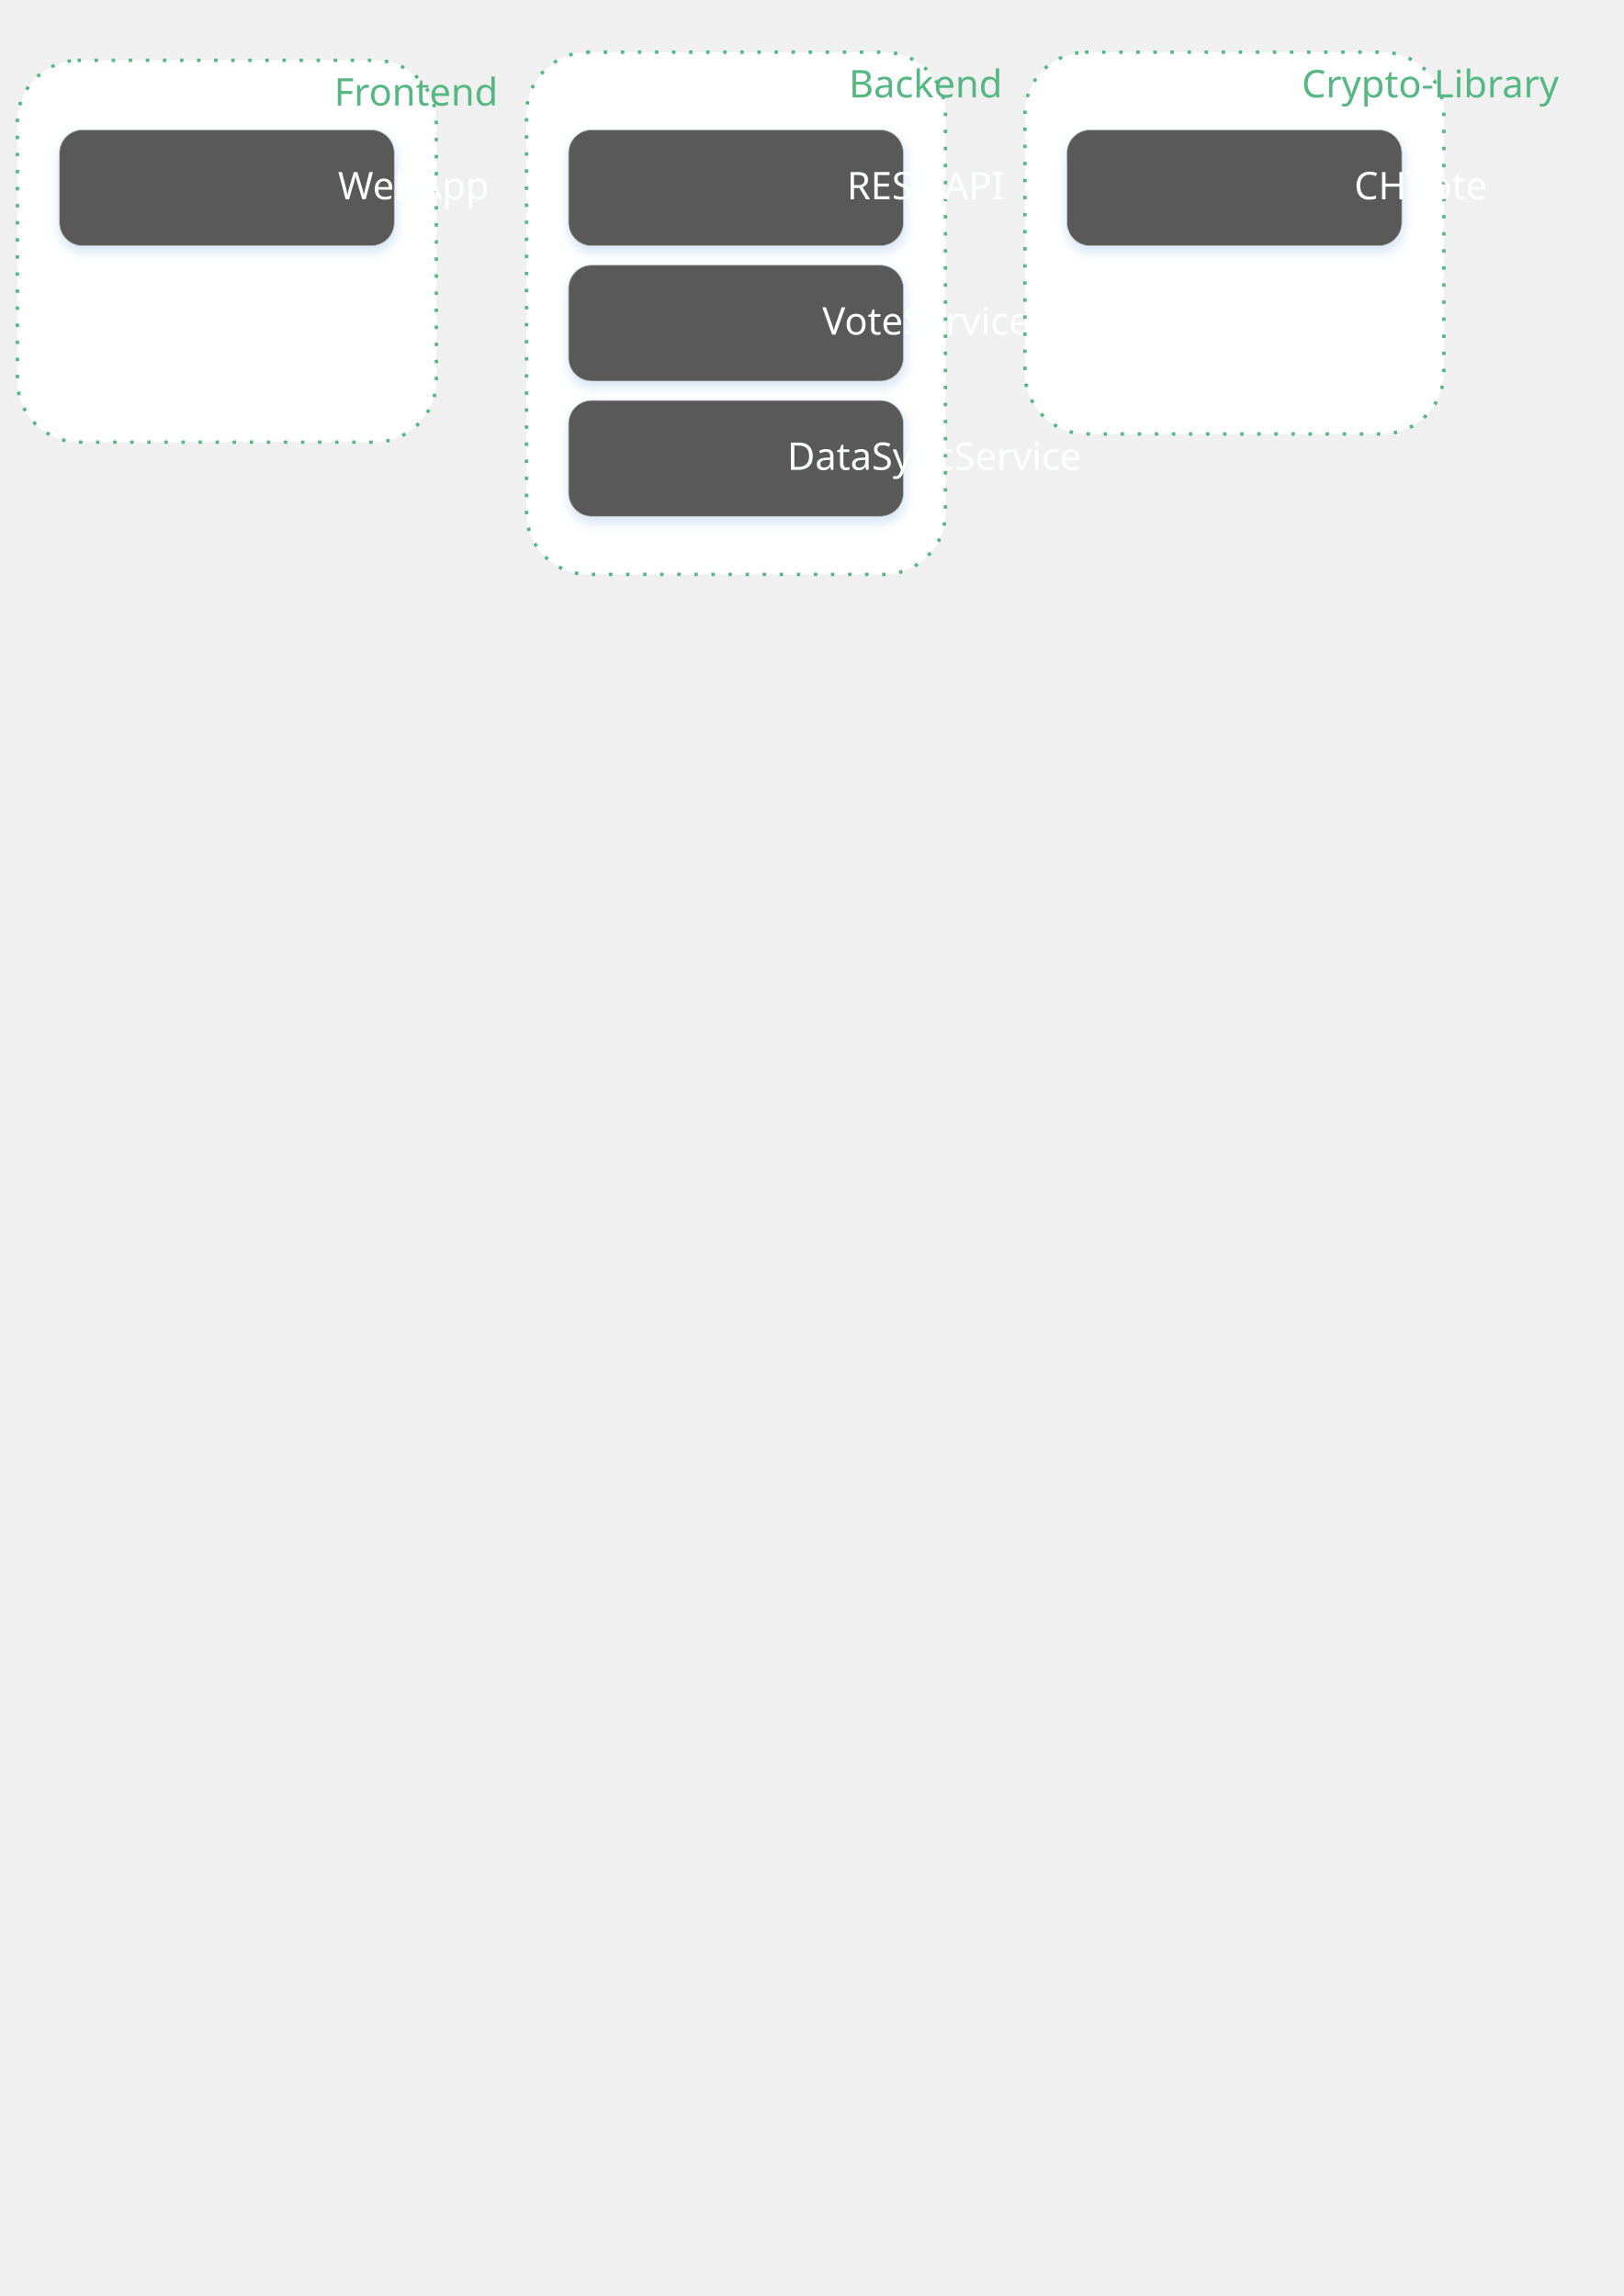
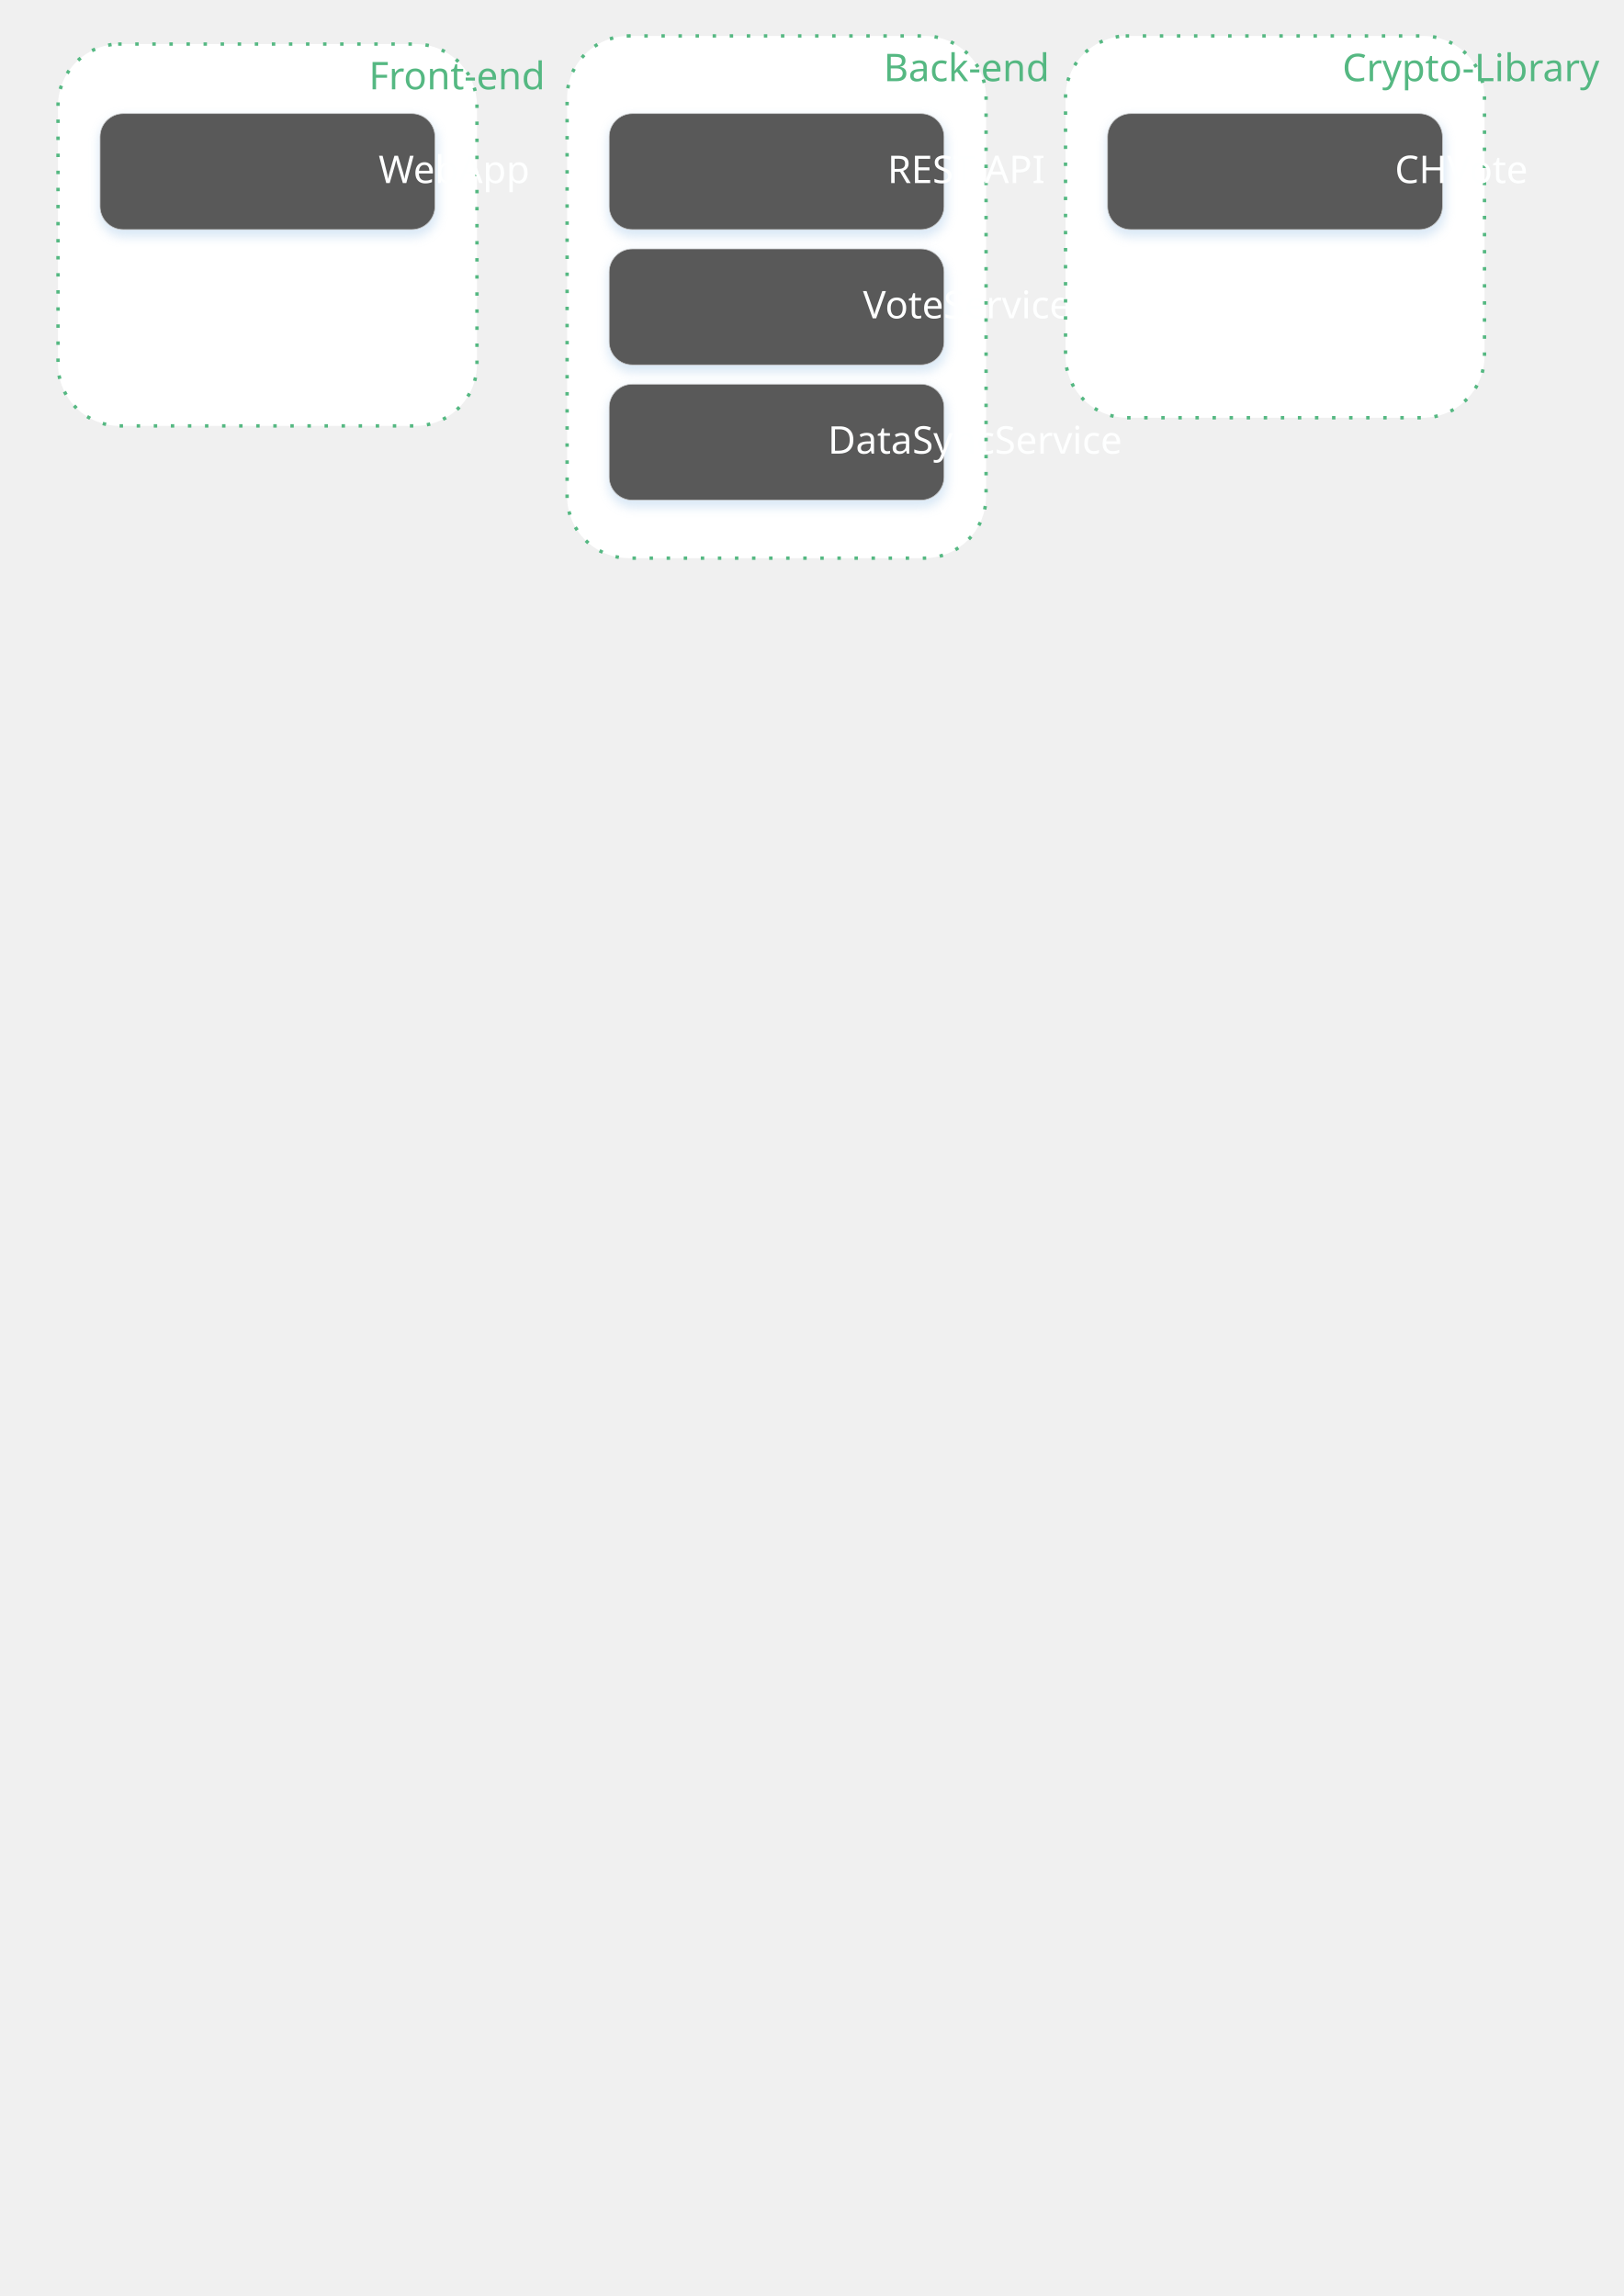
- <svg xmlns="http://www.w3.org/2000/svg" xmlns:ns1="http://schemas.microsoft.com/visio/2003/SVGExtensions/" width="8.268in" height="11.693in" viewBox="0 0 595.276 841.89" xml:space="preserve" color-interpolation-filters="sRGB" class="st8" version="1.1" id="svg222">
+ <svg xmlns="http://www.w3.org/2000/svg" xmlns:ns1="http://schemas.microsoft.com/visio/2003/SVGExtensions/" width="8.268in" height="11.693in" viewBox="0 0 595.276 841.89" xml:space="preserve" color-interpolation-filters="sRGB" class="st9" version="1.1" id="svg222">
  <ns1:documentProperties ns1:langID="1031" ns1:metric="true" ns1:viewMarkup="false">
    <ns1:userDefs>
      <ns1:ud ns1:nameU="msvNoAutoConnect" ns1:val="VT0(0):26" />
    </ns1:userDefs>
  </ns1:documentProperties>
  <style type="text/css" id="style119">
		.st1 {fill:#ffffff;stroke:#55b882;stroke-dasharray:0.01,6.25;stroke-width:1.25}
		.st2 {fill:#ffffff;stroke:none;stroke-linecap:butt;stroke-width:7.2}
		.st3 {fill:#55b882;font-family:Calibri;font-size:1.167em}
		.st4 {visibility:visible}
		.st5 {fill:#5b9bd5;fill-opacity:0.22;filter:url(#filter_2);stroke:#5b9bd5;stroke-opacity:0.22}
		.st6 {fill:#595959;stroke:#c8c8c8;stroke-width:0.25}
		.st7 {fill:#feffff;font-family:Calibri;font-size:1.167em}
- 		.st8 {fill:none;fill-rule:evenodd;font-size:12px;overflow:visible;stroke-linecap:square;stroke-miterlimit:3}
+ 		.st8 {fill:#ffffff;stroke:none;stroke-linecap:butt}
+ 		.st9 {fill:none;fill-rule:evenodd;font-size:12px;overflow:visible;stroke-linecap:square;stroke-miterlimit:3}
	</style>
  <defs id="Filters">
    <filter id="filter_2">
      <feGaussianBlur stdDeviation="2" id="feGaussianBlur121" />
    </filter>
  </defs>
-   <g ns1:mID="0" ns1:index="1" ns1:groupContext="foregroundPage" id="g220" transform="translate(-29.78385,-14.89192)">
+   <g ns1:mID="0" ns1:index="1" ns1:groupContext="foregroundPage" id="g220" transform="translate(-14.89192,-20.84869)">
    <ns1:pageProperties ns1:drawingScale="0.0393701" ns1:pageScale="0.0393701" ns1:drawingUnits="24" ns1:shadowOffsetX="8.50394" ns1:shadowOffsetY="-8.50394" ns1:shadowType="1" />
    <ns1:layer ns1:name="Container" ns1:index="0" />
    <ns1:layer ns1:name="Flussdiagramm" ns1:index="1" />
    <g id="shape82-1" ns1:mID="82" ns1:groupContext="shape" ns1:layerMember="1" transform="translate(36.1506,-664.874)">
      <ns1:custProps>
        <ns1:cp ns1:nameU="Cost" ns1:lbl="Kosten" ns1:prompt="" ns1:type="7" ns1:format="@" ns1:sortKey="" ns1:invis="false" ns1:ask="false" ns1:langID="1031" ns1:cal="0" />
        <ns1:cp ns1:nameU="ProcessNumber" ns1:lbl="Prozessnummer" ns1:prompt="" ns1:type="2" ns1:format="" ns1:sortKey="" ns1:invis="false" ns1:ask="false" ns1:langID="1031" ns1:cal="0" />
        <ns1:cp ns1:nameU="Owner" ns1:lbl="Besitzer" ns1:prompt="" ns1:type="0" ns1:format="" ns1:sortKey="" ns1:invis="false" ns1:ask="false" ns1:langID="1031" ns1:cal="0" />
        <ns1:cp ns1:nameU="Function" ns1:lbl="Funktionsname" ns1:prompt="" ns1:type="0" ns1:format="" ns1:sortKey="" ns1:invis="false" ns1:ask="false" ns1:langID="1031" ns1:cal="0" ns1:val="VT4()" />
        <ns1:cp ns1:nameU="StartDate" ns1:lbl="Startdatum" ns1:prompt="" ns1:type="5" ns1:format="" ns1:sortKey="" ns1:invis="false" ns1:ask="false" ns1:langID="1031" ns1:cal="0" />
        <ns1:cp ns1:nameU="EndDate" ns1:lbl="Enddatum" ns1:prompt="" ns1:type="5" ns1:format="" ns1:sortKey="" ns1:invis="false" ns1:ask="false" ns1:langID="1031" ns1:cal="0" />
        <ns1:cp ns1:nameU="Status" ns1:lbl="Status" ns1:prompt="" ns1:type="4" ns1:format=";Nicht begonnen;In Bearbeitung;Abgeschlossen;Zurückgestellt;Auf Eingabe wartend" ns1:sortKey="" ns1:invis="false" ns1:ask="false" ns1:langID="1031" ns1:cal="0" ns1:val="VT4()" />
      </ns1:custProps>
      <ns1:userDefs>
        <ns1:ud ns1:nameU="visVersion" ns1:prompt="" ns1:val="VT0(15):26" />
        <ns1:ud ns1:nameU="DefaultWidth" ns1:prompt="" ns1:val="VT0(0.98425196850394):24" />
        <ns1:ud ns1:nameU="DefaultHeight" ns1:prompt="" ns1:val="VT0(0.59055118110236):24" />
        <ns1:ud ns1:nameU="ResizeTxtHeight" ns1:prompt="" ns1:val="VT0(0.59055118110236):24" />
      </ns1:userDefs>
      <ns1:textBlock ns1:margins="rect(4,4,4,4)" ns1:tabSpace="42.5197" ns1:verticalAlign="0" />
      <ns1:textRect cx="76.801" cy="771.881" width="153.61" height="140.017" />
      <rect x="0" y="701.873" width="153.602" height="140.017" rx="22.677" ry="22.677" class="st1" id="rect131" style="fill:#ffffff;stroke:#55b882;stroke-width:1.25;stroke-dasharray:0.01, 6.25" />
-       <rect ns1:rectContext="textBkgnd" x="50.592" y="705.873" width="52.418" height="16.8" class="st2" id="rect133" style="fill:#ffffff;stroke:none;stroke-width:7.2;stroke-linecap:butt" />
-       <text x="50.59" y="718.47" class="st3" ns1:langID="2055" id="text135" style="font-size:14px;font-family:Calibri;fill:#55b882">
-         <ns1:paragraph ns1:horizAlign="1" />
-         <ns1:tabList />Frontend</text>
+       <rect ns1:rectContext="textBkgnd" x="48.449" y="705.873" width="56.704" height="16.8" class="st2" id="rect133" style="fill:#ffffff;stroke:none;stroke-width:7.2;stroke-linecap:butt" />
+       <text x="48.45" y="718.47" class="st3" ns1:langID="2055" id="text135" style="font-size:14px;font-family:Calibri;fill:#55b882">
+         <ns1:paragraph ns1:horizAlign="1" />
+         <ns1:tabList />Front-end</text>
    </g>
    <g id="shape84-5" ns1:mID="84" ns1:groupContext="shape" ns1:layerMember="1" transform="translate(51.564,-736.859)">
      <ns1:custProps>
        <ns1:cp ns1:nameU="Cost" ns1:lbl="Kosten" ns1:prompt="" ns1:type="7" ns1:format="@" ns1:sortKey="" ns1:invis="false" ns1:ask="false" ns1:langID="1031" ns1:cal="0" />
        <ns1:cp ns1:nameU="ProcessNumber" ns1:lbl="Prozessnummer" ns1:prompt="" ns1:type="2" ns1:format="" ns1:sortKey="" ns1:invis="false" ns1:ask="false" ns1:langID="1031" ns1:cal="0" />
        <ns1:cp ns1:nameU="Owner" ns1:lbl="Besitzer" ns1:prompt="" ns1:type="0" ns1:format="" ns1:sortKey="" ns1:invis="false" ns1:ask="false" ns1:langID="1031" ns1:cal="0" />
        <ns1:cp ns1:nameU="Function" ns1:lbl="Funktionsname" ns1:prompt="" ns1:type="0" ns1:format="" ns1:sortKey="" ns1:invis="false" ns1:ask="false" ns1:langID="1031" ns1:cal="0" ns1:val="VT4()" />
        <ns1:cp ns1:nameU="StartDate" ns1:lbl="Startdatum" ns1:prompt="" ns1:type="5" ns1:format="" ns1:sortKey="" ns1:invis="false" ns1:ask="false" ns1:langID="1031" ns1:cal="0" />
        <ns1:cp ns1:nameU="EndDate" ns1:lbl="Enddatum" ns1:prompt="" ns1:type="5" ns1:format="" ns1:sortKey="" ns1:invis="false" ns1:ask="false" ns1:langID="1031" ns1:cal="0" />
        <ns1:cp ns1:nameU="Status" ns1:lbl="Status" ns1:prompt="" ns1:type="4" ns1:format=";Nicht begonnen;In Bearbeitung;Abgeschlossen;Zurückgestellt;Auf Eingabe wartend" ns1:sortKey="" ns1:invis="false" ns1:ask="false" ns1:langID="1031" ns1:cal="0" ns1:val="VT4()" />
      </ns1:custProps>
      <ns1:userDefs>
        <ns1:ud ns1:nameU="visVersion" ns1:prompt="" ns1:val="VT0(15):26" />
        <ns1:ud ns1:nameU="DefaultWidth" ns1:prompt="" ns1:val="VT0(0.98425196850394):24" />
        <ns1:ud ns1:nameU="DefaultHeight" ns1:prompt="" ns1:val="VT0(0.59055118110236):24" />
        <ns1:ud ns1:nameU="ResizeTxtHeight" ns1:prompt="" ns1:val="VT0(0.59055118110236):24" />
      </ns1:userDefs>
      <ns1:textBlock ns1:margins="rect(2,2,2,2)" ns1:tabSpace="42.5197" />
      <ns1:textRect cx="61.388" cy="820.63" width="122.78" height="42.52" />
      <g id="shadow84-6" ns1:groupContext="shadow" ns1:shadowOffsetX="0.345598" ns1:shadowOffsetY="-1.97279" ns1:shadowType="1" transform="translate(0.345598,1.97279)" class="st4" style="visibility:visible">
        <rect x="0" y="799.37" width="122.776" height="42.52" rx="8.504" ry="8.504" class="st5" id="rect142" style="fill:#5b9bd5;fill-opacity:0.22;stroke:#5b9bd5;stroke-opacity:0.22;filter:url(#filter_2)" />
      </g>
      <rect x="0" y="799.37" width="122.776" height="42.52" rx="8.504" ry="8.504" class="st6" id="rect145" style="fill:#595959;stroke:#c8c8c8;stroke-width:0.25" />
      <text x="36.59" y="824.83" class="st7" ns1:langID="2055" id="text147" style="font-size:14px;font-family:Calibri;fill:#feffff">
        <ns1:paragraph ns1:horizAlign="1" />
        <ns1:tabList />WebApp</text>
    </g>
    <g id="shape85-11" ns1:mID="85" ns1:groupContext="shape" ns1:layerMember="1" transform="translate(222.794,-616.386)">
      <ns1:custProps>
        <ns1:cp ns1:nameU="Cost" ns1:lbl="Kosten" ns1:prompt="" ns1:type="7" ns1:format="@" ns1:sortKey="" ns1:invis="false" ns1:ask="false" ns1:langID="1031" ns1:cal="0" />
        <ns1:cp ns1:nameU="ProcessNumber" ns1:lbl="Prozessnummer" ns1:prompt="" ns1:type="2" ns1:format="" ns1:sortKey="" ns1:invis="false" ns1:ask="false" ns1:langID="1031" ns1:cal="0" />
        <ns1:cp ns1:nameU="Owner" ns1:lbl="Besitzer" ns1:prompt="" ns1:type="0" ns1:format="" ns1:sortKey="" ns1:invis="false" ns1:ask="false" ns1:langID="1031" ns1:cal="0" />
        <ns1:cp ns1:nameU="Function" ns1:lbl="Funktionsname" ns1:prompt="" ns1:type="0" ns1:format="" ns1:sortKey="" ns1:invis="false" ns1:ask="false" ns1:langID="1031" ns1:cal="0" ns1:val="VT4()" />
        <ns1:cp ns1:nameU="StartDate" ns1:lbl="Startdatum" ns1:prompt="" ns1:type="5" ns1:format="" ns1:sortKey="" ns1:invis="false" ns1:ask="false" ns1:langID="1031" ns1:cal="0" />
        <ns1:cp ns1:nameU="EndDate" ns1:lbl="Enddatum" ns1:prompt="" ns1:type="5" ns1:format="" ns1:sortKey="" ns1:invis="false" ns1:ask="false" ns1:langID="1031" ns1:cal="0" />
        <ns1:cp ns1:nameU="Status" ns1:lbl="Status" ns1:prompt="" ns1:type="4" ns1:format=";Nicht begonnen;In Bearbeitung;Abgeschlossen;Zurückgestellt;Auf Eingabe wartend" ns1:sortKey="" ns1:invis="false" ns1:ask="false" ns1:langID="1031" ns1:cal="0" ns1:val="VT4()" />
      </ns1:custProps>
      <ns1:userDefs>
        <ns1:ud ns1:nameU="visVersion" ns1:prompt="" ns1:val="VT0(15):26" />
        <ns1:ud ns1:nameU="DefaultWidth" ns1:prompt="" ns1:val="VT0(0.98425196850394):24" />
        <ns1:ud ns1:nameU="DefaultHeight" ns1:prompt="" ns1:val="VT0(0.59055118110236):24" />
        <ns1:ud ns1:nameU="ResizeTxtHeight" ns1:prompt="" ns1:val="VT0(0.59055118110236):24" />
      </ns1:userDefs>
      <ns1:textBlock ns1:margins="rect(4,4,4,4)" ns1:tabSpace="42.5197" ns1:verticalAlign="0" />
      <ns1:textRect cx="76.801" cy="746.146" width="153.61" height="191.488" />
      <rect x="0" y="650.402" width="153.602" height="191.488" rx="22.677" ry="22.677" class="st1" id="rect154" style="fill:#ffffff;stroke:#55b882;stroke-width:1.25;stroke-dasharray:0.01, 6.25" />
-       <rect ns1:rectContext="textBkgnd" x="52.66" y="654.402" width="48.282" height="16.8" class="st2" id="rect156" style="fill:#ffffff;stroke:none;stroke-width:7.2;stroke-linecap:butt" />
-       <text x="52.66" y="667" class="st3" ns1:langID="2055" id="text158" style="font-size:14px;font-family:Calibri;fill:#55b882">
-         <ns1:paragraph ns1:horizAlign="1" />
-         <ns1:tabList />Backend</text>
+       <rect ns1:rectContext="textBkgnd" x="50.517" y="654.402" width="52.568" height="16.8" class="st2" id="rect156" style="fill:#ffffff;stroke:none;stroke-width:7.2;stroke-linecap:butt" />
+       <text x="50.52" y="667" class="st3" ns1:langID="2055" id="text158" style="font-size:14px;font-family:Calibri;fill:#55b882">
+         <ns1:paragraph ns1:horizAlign="1" />
+         <ns1:tabList />Back-end</text>
    </g>
    <g id="shape86-15" ns1:mID="86" ns1:groupContext="shape" ns1:layerMember="1" transform="translate(238.208,-736.859)">
      <ns1:custProps>
        <ns1:cp ns1:nameU="Cost" ns1:lbl="Kosten" ns1:prompt="" ns1:type="7" ns1:format="@" ns1:sortKey="" ns1:invis="false" ns1:ask="false" ns1:langID="1031" ns1:cal="0" />
        <ns1:cp ns1:nameU="ProcessNumber" ns1:lbl="Prozessnummer" ns1:prompt="" ns1:type="2" ns1:format="" ns1:sortKey="" ns1:invis="false" ns1:ask="false" ns1:langID="1031" ns1:cal="0" />
        <ns1:cp ns1:nameU="Owner" ns1:lbl="Besitzer" ns1:prompt="" ns1:type="0" ns1:format="" ns1:sortKey="" ns1:invis="false" ns1:ask="false" ns1:langID="1031" ns1:cal="0" />
        <ns1:cp ns1:nameU="Function" ns1:lbl="Funktionsname" ns1:prompt="" ns1:type="0" ns1:format="" ns1:sortKey="" ns1:invis="false" ns1:ask="false" ns1:langID="1031" ns1:cal="0" ns1:val="VT4()" />
        <ns1:cp ns1:nameU="StartDate" ns1:lbl="Startdatum" ns1:prompt="" ns1:type="5" ns1:format="" ns1:sortKey="" ns1:invis="false" ns1:ask="false" ns1:langID="1031" ns1:cal="0" />
        <ns1:cp ns1:nameU="EndDate" ns1:lbl="Enddatum" ns1:prompt="" ns1:type="5" ns1:format="" ns1:sortKey="" ns1:invis="false" ns1:ask="false" ns1:langID="1031" ns1:cal="0" />
        <ns1:cp ns1:nameU="Status" ns1:lbl="Status" ns1:prompt="" ns1:type="4" ns1:format=";Nicht begonnen;In Bearbeitung;Abgeschlossen;Zurückgestellt;Auf Eingabe wartend" ns1:sortKey="" ns1:invis="false" ns1:ask="false" ns1:langID="1031" ns1:cal="0" ns1:val="VT4()" />
      </ns1:custProps>
      <ns1:userDefs>
        <ns1:ud ns1:nameU="visVersion" ns1:prompt="" ns1:val="VT0(15):26" />
        <ns1:ud ns1:nameU="DefaultWidth" ns1:prompt="" ns1:val="VT0(0.98425196850394):24" />
        <ns1:ud ns1:nameU="DefaultHeight" ns1:prompt="" ns1:val="VT0(0.59055118110236):24" />
        <ns1:ud ns1:nameU="ResizeTxtHeight" ns1:prompt="" ns1:val="VT0(0.59055118110236):24" />
      </ns1:userDefs>
      <ns1:textBlock ns1:margins="rect(2,2,2,2)" ns1:tabSpace="42.5197" />
      <ns1:textRect cx="61.388" cy="820.63" width="122.78" height="42.52" />
      <g id="shadow86-16" ns1:groupContext="shadow" ns1:shadowOffsetX="0.345598" ns1:shadowOffsetY="-1.97279" ns1:shadowType="1" transform="translate(0.345598,1.97279)" class="st4" style="visibility:visible">
        <rect x="0" y="799.37" width="122.776" height="42.52" rx="8.504" ry="8.504" class="st5" id="rect165" style="fill:#5b9bd5;fill-opacity:0.22;stroke:#5b9bd5;stroke-opacity:0.22;filter:url(#filter_2)" />
      </g>
      <rect x="0" y="799.37" width="122.776" height="42.52" rx="8.504" ry="8.504" class="st6" id="rect168" style="fill:#595959;stroke:#c8c8c8;stroke-width:0.25" />
      <text x="36.53" y="824.83" class="st7" ns1:langID="2055" id="text170" style="font-size:14px;font-family:Calibri;fill:#feffff">
        <ns1:paragraph ns1:horizAlign="1" />
        <ns1:tabList />REST API</text>
    </g>
    <g id="shape87-21" ns1:mID="87" ns1:groupContext="shape" ns1:layerMember="1" transform="translate(238.208,-687.252)">
      <ns1:custProps>
        <ns1:cp ns1:nameU="Cost" ns1:lbl="Kosten" ns1:prompt="" ns1:type="7" ns1:format="@" ns1:sortKey="" ns1:invis="false" ns1:ask="false" ns1:langID="1031" ns1:cal="0" />
        <ns1:cp ns1:nameU="ProcessNumber" ns1:lbl="Prozessnummer" ns1:prompt="" ns1:type="2" ns1:format="" ns1:sortKey="" ns1:invis="false" ns1:ask="false" ns1:langID="1031" ns1:cal="0" />
        <ns1:cp ns1:nameU="Owner" ns1:lbl="Besitzer" ns1:prompt="" ns1:type="0" ns1:format="" ns1:sortKey="" ns1:invis="false" ns1:ask="false" ns1:langID="1031" ns1:cal="0" />
        <ns1:cp ns1:nameU="Function" ns1:lbl="Funktionsname" ns1:prompt="" ns1:type="0" ns1:format="" ns1:sortKey="" ns1:invis="false" ns1:ask="false" ns1:langID="1031" ns1:cal="0" ns1:val="VT4()" />
        <ns1:cp ns1:nameU="StartDate" ns1:lbl="Startdatum" ns1:prompt="" ns1:type="5" ns1:format="" ns1:sortKey="" ns1:invis="false" ns1:ask="false" ns1:langID="1031" ns1:cal="0" />
        <ns1:cp ns1:nameU="EndDate" ns1:lbl="Enddatum" ns1:prompt="" ns1:type="5" ns1:format="" ns1:sortKey="" ns1:invis="false" ns1:ask="false" ns1:langID="1031" ns1:cal="0" />
        <ns1:cp ns1:nameU="Status" ns1:lbl="Status" ns1:prompt="" ns1:type="4" ns1:format=";Nicht begonnen;In Bearbeitung;Abgeschlossen;Zurückgestellt;Auf Eingabe wartend" ns1:sortKey="" ns1:invis="false" ns1:ask="false" ns1:langID="1031" ns1:cal="0" ns1:val="VT4()" />
      </ns1:custProps>
      <ns1:userDefs>
        <ns1:ud ns1:nameU="visVersion" ns1:prompt="" ns1:val="VT0(15):26" />
        <ns1:ud ns1:nameU="DefaultWidth" ns1:prompt="" ns1:val="VT0(0.98425196850394):24" />
        <ns1:ud ns1:nameU="DefaultHeight" ns1:prompt="" ns1:val="VT0(0.59055118110236):24" />
        <ns1:ud ns1:nameU="ResizeTxtHeight" ns1:prompt="" ns1:val="VT0(0.59055118110236):24" />
      </ns1:userDefs>
      <ns1:textBlock ns1:margins="rect(2,2,2,2)" ns1:tabSpace="42.5197" />
      <ns1:textRect cx="61.388" cy="820.63" width="122.78" height="42.52" />
      <g id="shadow87-22" ns1:groupContext="shadow" ns1:shadowOffsetX="0.345598" ns1:shadowOffsetY="-1.97279" ns1:shadowType="1" transform="translate(0.345598,1.97279)" class="st4" style="visibility:visible">
        <rect x="0" y="799.37" width="122.776" height="42.52" rx="8.504" ry="8.504" class="st5" id="rect177" style="fill:#5b9bd5;fill-opacity:0.22;stroke:#5b9bd5;stroke-opacity:0.22;filter:url(#filter_2)" />
      </g>
      <rect x="0" y="799.37" width="122.776" height="42.52" rx="8.504" ry="8.504" class="st6" id="rect180" style="fill:#595959;stroke:#c8c8c8;stroke-width:0.25" />
      <text x="27.55" y="824.83" class="st7" ns1:langID="2055" id="text182" style="font-size:14px;font-family:Calibri;fill:#feffff">
        <ns1:paragraph ns1:horizAlign="1" />
        <ns1:tabList />VoteService</text>
    </g>
    <g id="shape88-27" ns1:mID="88" ns1:groupContext="shape" ns1:layerMember="1" transform="translate(238.208,-637.646)">
      <ns1:custProps>
        <ns1:cp ns1:nameU="Cost" ns1:lbl="Kosten" ns1:prompt="" ns1:type="7" ns1:format="@" ns1:sortKey="" ns1:invis="false" ns1:ask="false" ns1:langID="1031" ns1:cal="0" />
        <ns1:cp ns1:nameU="ProcessNumber" ns1:lbl="Prozessnummer" ns1:prompt="" ns1:type="2" ns1:format="" ns1:sortKey="" ns1:invis="false" ns1:ask="false" ns1:langID="1031" ns1:cal="0" />
        <ns1:cp ns1:nameU="Owner" ns1:lbl="Besitzer" ns1:prompt="" ns1:type="0" ns1:format="" ns1:sortKey="" ns1:invis="false" ns1:ask="false" ns1:langID="1031" ns1:cal="0" />
        <ns1:cp ns1:nameU="Function" ns1:lbl="Funktionsname" ns1:prompt="" ns1:type="0" ns1:format="" ns1:sortKey="" ns1:invis="false" ns1:ask="false" ns1:langID="1031" ns1:cal="0" ns1:val="VT4()" />
        <ns1:cp ns1:nameU="StartDate" ns1:lbl="Startdatum" ns1:prompt="" ns1:type="5" ns1:format="" ns1:sortKey="" ns1:invis="false" ns1:ask="false" ns1:langID="1031" ns1:cal="0" />
        <ns1:cp ns1:nameU="EndDate" ns1:lbl="Enddatum" ns1:prompt="" ns1:type="5" ns1:format="" ns1:sortKey="" ns1:invis="false" ns1:ask="false" ns1:langID="1031" ns1:cal="0" />
        <ns1:cp ns1:nameU="Status" ns1:lbl="Status" ns1:prompt="" ns1:type="4" ns1:format=";Nicht begonnen;In Bearbeitung;Abgeschlossen;Zurückgestellt;Auf Eingabe wartend" ns1:sortKey="" ns1:invis="false" ns1:ask="false" ns1:langID="1031" ns1:cal="0" ns1:val="VT4()" />
      </ns1:custProps>
      <ns1:userDefs>
        <ns1:ud ns1:nameU="visVersion" ns1:prompt="" ns1:val="VT0(15):26" />
        <ns1:ud ns1:nameU="DefaultWidth" ns1:prompt="" ns1:val="VT0(0.98425196850394):24" />
        <ns1:ud ns1:nameU="DefaultHeight" ns1:prompt="" ns1:val="VT0(0.59055118110236):24" />
        <ns1:ud ns1:nameU="ResizeTxtHeight" ns1:prompt="" ns1:val="VT0(0.59055118110236):24" />
      </ns1:userDefs>
      <ns1:textBlock ns1:margins="rect(2,2,2,2)" ns1:tabSpace="42.5197" />
      <ns1:textRect cx="61.388" cy="820.63" width="122.78" height="42.52" />
      <g id="shadow88-28" ns1:groupContext="shadow" ns1:shadowOffsetX="0.345598" ns1:shadowOffsetY="-1.97279" ns1:shadowType="1" transform="translate(0.345598,1.97279)" class="st4" style="visibility:visible">
        <rect x="0" y="799.37" width="122.776" height="42.52" rx="8.504" ry="8.504" class="st5" id="rect189" style="fill:#5b9bd5;fill-opacity:0.22;stroke:#5b9bd5;stroke-opacity:0.22;filter:url(#filter_2)" />
      </g>
      <rect x="0" y="799.37" width="122.776" height="42.52" rx="8.504" ry="8.504" class="st6" id="rect192" style="fill:#595959;stroke:#c8c8c8;stroke-width:0.25" />
      <text x="14.66" y="824.83" class="st7" ns1:langID="2055" id="text194" style="font-size:14px;font-family:Calibri;fill:#feffff">
        <ns1:paragraph ns1:horizAlign="1" />
        <ns1:tabList />DataSyncService</text>
    </g>
    <g id="shape89-33" ns1:mID="89" ns1:groupContext="shape" ns1:layerMember="1" transform="translate(405.523,-667.857)">
      <ns1:custProps>
        <ns1:cp ns1:nameU="Cost" ns1:lbl="Kosten" ns1:prompt="" ns1:type="7" ns1:format="@" ns1:sortKey="" ns1:invis="false" ns1:ask="false" ns1:langID="1031" ns1:cal="0" />
        <ns1:cp ns1:nameU="ProcessNumber" ns1:lbl="Prozessnummer" ns1:prompt="" ns1:type="2" ns1:format="" ns1:sortKey="" ns1:invis="false" ns1:ask="false" ns1:langID="1031" ns1:cal="0" />
        <ns1:cp ns1:nameU="Owner" ns1:lbl="Besitzer" ns1:prompt="" ns1:type="0" ns1:format="" ns1:sortKey="" ns1:invis="false" ns1:ask="false" ns1:langID="1031" ns1:cal="0" />
        <ns1:cp ns1:nameU="Function" ns1:lbl="Funktionsname" ns1:prompt="" ns1:type="0" ns1:format="" ns1:sortKey="" ns1:invis="false" ns1:ask="false" ns1:langID="1031" ns1:cal="0" ns1:val="VT4()" />
        <ns1:cp ns1:nameU="StartDate" ns1:lbl="Startdatum" ns1:prompt="" ns1:type="5" ns1:format="" ns1:sortKey="" ns1:invis="false" ns1:ask="false" ns1:langID="1031" ns1:cal="0" />
        <ns1:cp ns1:nameU="EndDate" ns1:lbl="Enddatum" ns1:prompt="" ns1:type="5" ns1:format="" ns1:sortKey="" ns1:invis="false" ns1:ask="false" ns1:langID="1031" ns1:cal="0" />
        <ns1:cp ns1:nameU="Status" ns1:lbl="Status" ns1:prompt="" ns1:type="4" ns1:format=";Nicht begonnen;In Bearbeitung;Abgeschlossen;Zurückgestellt;Auf Eingabe wartend" ns1:sortKey="" ns1:invis="false" ns1:ask="false" ns1:langID="1031" ns1:cal="0" ns1:val="VT4()" />
      </ns1:custProps>
      <ns1:userDefs>
        <ns1:ud ns1:nameU="visVersion" ns1:prompt="" ns1:val="VT0(15):26" />
        <ns1:ud ns1:nameU="DefaultWidth" ns1:prompt="" ns1:val="VT0(0.98425196850394):24" />
        <ns1:ud ns1:nameU="DefaultHeight" ns1:prompt="" ns1:val="VT0(0.59055118110236):24" />
        <ns1:ud ns1:nameU="ResizeTxtHeight" ns1:prompt="" ns1:val="VT0(0.59055118110236):24" />
      </ns1:userDefs>
      <ns1:textBlock ns1:margins="rect(4,4,4,4)" ns1:tabSpace="42.5197" ns1:verticalAlign="0" />
      <ns1:textRect cx="76.801" cy="771.881" width="153.61" height="140.017" />
      <rect x="0" y="701.873" width="153.602" height="140.017" rx="22.677" ry="22.677" class="st1" id="rect201" style="fill:#ffffff;stroke:#55b882;stroke-width:1.25;stroke-dasharray:0.01, 6.25" />
-       <rect ns1:rectContext="textBkgnd" x="35.974" y="705.873" width="81.655" height="16.8" class="st2" id="rect203" style="fill:#ffffff;stroke:none;stroke-width:7.2;stroke-linecap:butt" />
+       <rect ns1:rectContext="textBkgnd" x="35.974" y="705.873" width="81.655" height="16.8" class="st8" id="rect203" style="fill:#ffffff;stroke:none;stroke-linecap:butt" />
      <text x="35.97" y="718.47" class="st3" ns1:langID="2055" id="text205" style="font-size:14px;font-family:Calibri;fill:#55b882">
        <ns1:paragraph ns1:horizAlign="1" />
        <ns1:tabList />Crypto-Library</text>
    </g>
    <g id="shape90-37" ns1:mID="90" ns1:groupContext="shape" ns1:layerMember="1" transform="translate(420.936,-736.859)">
      <ns1:custProps>
        <ns1:cp ns1:nameU="Cost" ns1:lbl="Kosten" ns1:prompt="" ns1:type="7" ns1:format="@" ns1:sortKey="" ns1:invis="false" ns1:ask="false" ns1:langID="1031" ns1:cal="0" />
        <ns1:cp ns1:nameU="ProcessNumber" ns1:lbl="Prozessnummer" ns1:prompt="" ns1:type="2" ns1:format="" ns1:sortKey="" ns1:invis="false" ns1:ask="false" ns1:langID="1031" ns1:cal="0" />
        <ns1:cp ns1:nameU="Owner" ns1:lbl="Besitzer" ns1:prompt="" ns1:type="0" ns1:format="" ns1:sortKey="" ns1:invis="false" ns1:ask="false" ns1:langID="1031" ns1:cal="0" />
        <ns1:cp ns1:nameU="Function" ns1:lbl="Funktionsname" ns1:prompt="" ns1:type="0" ns1:format="" ns1:sortKey="" ns1:invis="false" ns1:ask="false" ns1:langID="1031" ns1:cal="0" ns1:val="VT4()" />
        <ns1:cp ns1:nameU="StartDate" ns1:lbl="Startdatum" ns1:prompt="" ns1:type="5" ns1:format="" ns1:sortKey="" ns1:invis="false" ns1:ask="false" ns1:langID="1031" ns1:cal="0" />
        <ns1:cp ns1:nameU="EndDate" ns1:lbl="Enddatum" ns1:prompt="" ns1:type="5" ns1:format="" ns1:sortKey="" ns1:invis="false" ns1:ask="false" ns1:langID="1031" ns1:cal="0" />
        <ns1:cp ns1:nameU="Status" ns1:lbl="Status" ns1:prompt="" ns1:type="4" ns1:format=";Nicht begonnen;In Bearbeitung;Abgeschlossen;Zurückgestellt;Auf Eingabe wartend" ns1:sortKey="" ns1:invis="false" ns1:ask="false" ns1:langID="1031" ns1:cal="0" ns1:val="VT4()" />
      </ns1:custProps>
      <ns1:userDefs>
        <ns1:ud ns1:nameU="visVersion" ns1:prompt="" ns1:val="VT0(15):26" />
        <ns1:ud ns1:nameU="DefaultWidth" ns1:prompt="" ns1:val="VT0(0.98425196850394):24" />
        <ns1:ud ns1:nameU="DefaultHeight" ns1:prompt="" ns1:val="VT0(0.59055118110236):24" />
        <ns1:ud ns1:nameU="ResizeTxtHeight" ns1:prompt="" ns1:val="VT0(0.59055118110236):24" />
      </ns1:userDefs>
      <ns1:textBlock ns1:margins="rect(2,2,2,2)" ns1:tabSpace="42.5197" />
      <ns1:textRect cx="61.388" cy="820.63" width="122.78" height="42.52" />
      <g id="shadow90-38" ns1:groupContext="shadow" ns1:shadowOffsetX="0.345598" ns1:shadowOffsetY="-1.97279" ns1:shadowType="1" transform="translate(0.345598,1.97279)" class="st4" style="visibility:visible">
        <rect x="0" y="799.37" width="122.776" height="42.52" rx="8.504" ry="8.504" class="st5" id="rect212" style="fill:#5b9bd5;fill-opacity:0.22;stroke:#5b9bd5;stroke-opacity:0.22;filter:url(#filter_2)" />
      </g>
      <rect x="0" y="799.37" width="122.776" height="42.52" rx="8.504" ry="8.504" class="st6" id="rect215" style="fill:#595959;stroke:#c8c8c8;stroke-width:0.25" />
      <text x="39.8" y="824.83" class="st7" ns1:langID="2055" id="text217" style="font-size:14px;font-family:Calibri;fill:#feffff">
        <ns1:paragraph ns1:horizAlign="1" />
        <ns1:tabList />CHVote</text>
    </g>
  </g>
</svg>
